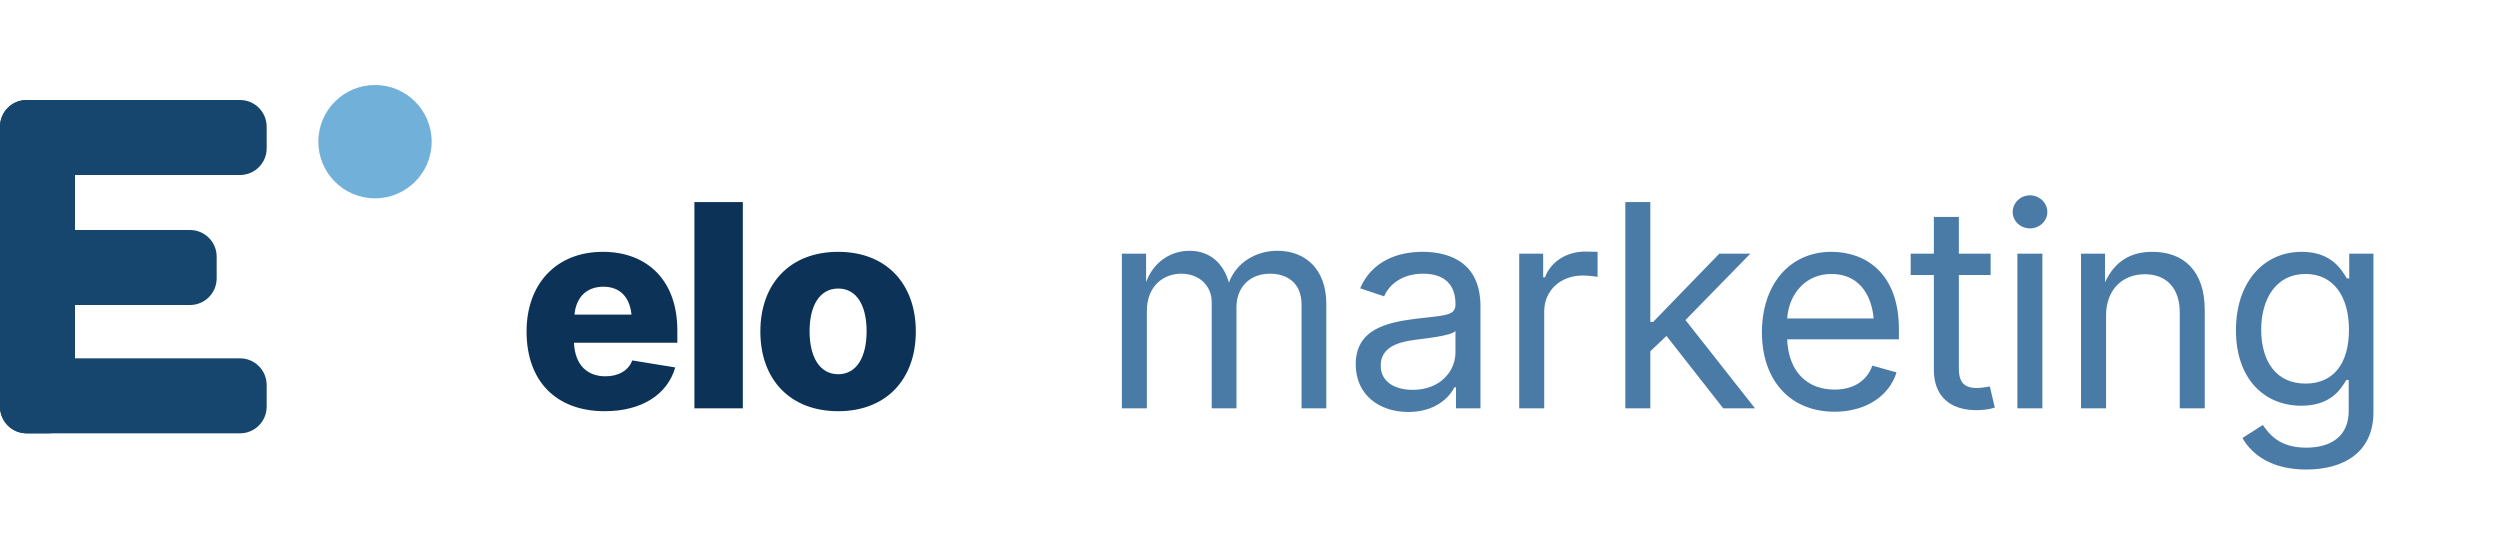
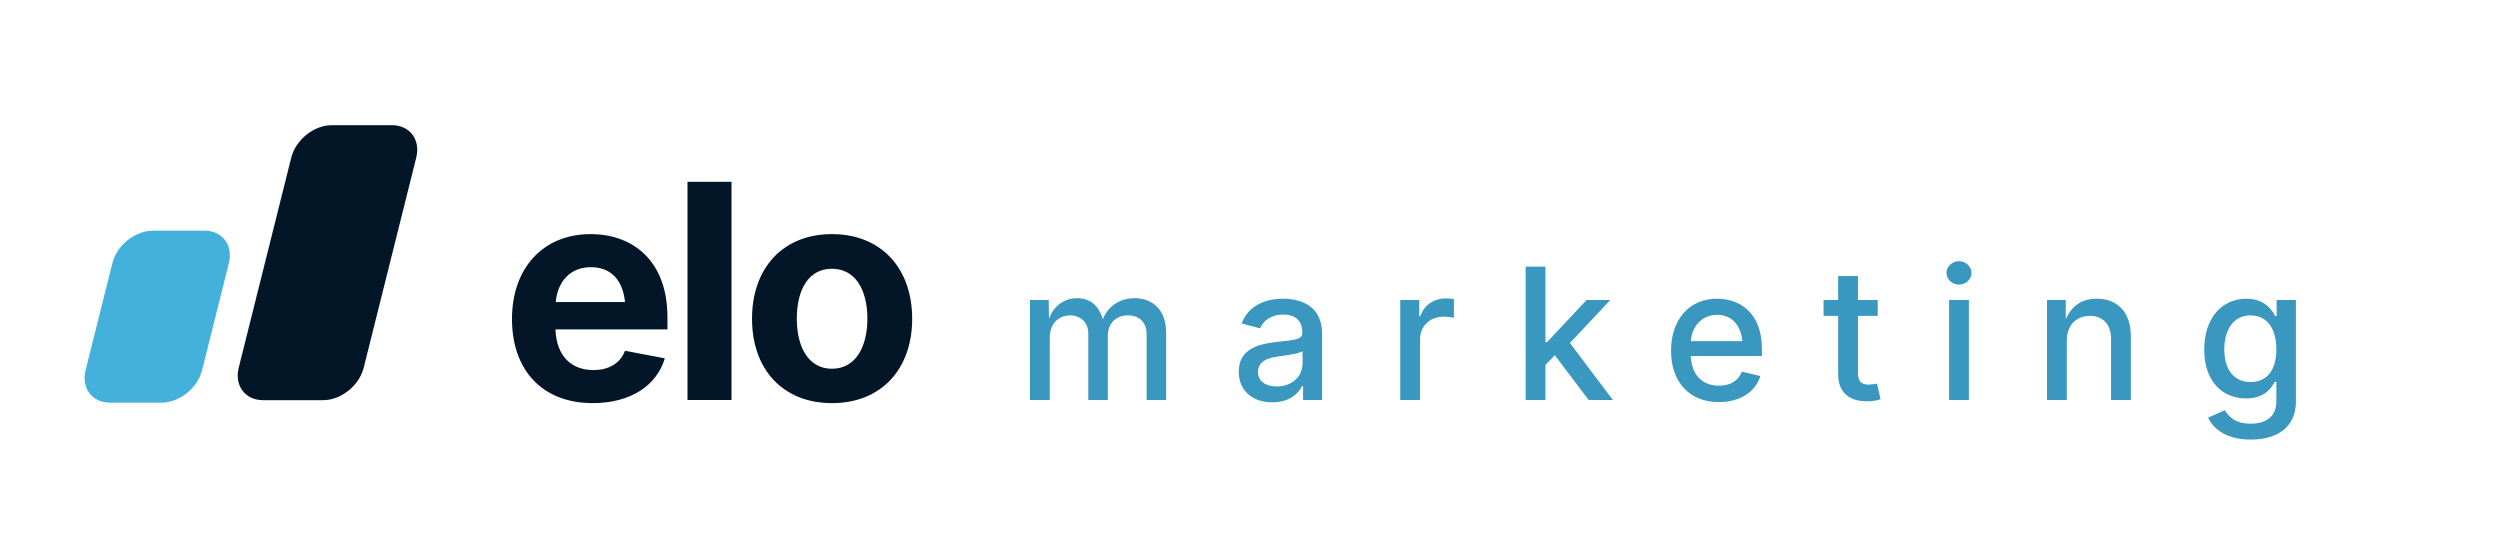
<svg xmlns="http://www.w3.org/2000/svg" viewBox="0 0 150 32" width="150" height="32" role="img" aria-label="Elo Marketing">
-   <g fill="#16466e">
-     <rect x="0" y="6" width="4.5" height="20" rx="1.6" />
-     <rect x="0" y="6" width="16" height="4.5" rx="1.6" />
-     <rect x="0" y="13.8" width="13" height="4.5" rx="1.6" />
-     <rect x="0" y="21.5" width="16" height="4.5" rx="1.6" />
+   <g transform="translate(0 1) scale(0.30)">
+     <g transform="skewX(-14.04)">
+       <rect x="34.8" y="42.8" width="23.3" height="34.4" rx="6.5" fill="#44b1dc" />
+       <rect x="65.3" y="21.7" width="25.0" height="55" rx="6.5" fill="#031627" />
+     </g>
  </g>
-   <circle cx="22.5" cy="8.5" r="3.4" fill="#71b0d9" />
-   <text x="31" y="24.5" font-family="Inter, ui-sans-serif, system-ui, sans-serif" font-size="17" font-weight="800" letter-spacing="-0.5" fill="#0c3357">elo</text>
-   <text x="66" y="24.5" font-family="Inter, ui-sans-serif, system-ui, sans-serif" font-size="17" font-weight="400" letter-spacing="-0.3" fill="#4a7ba7">marketing</text>
+   <text x="30" y="24" font-family="Inter, ui-sans-serif, system-ui, sans-serif" font-size="18" font-weight="700" letter-spacing="-0.6" fill="#031627">elo</text>
+   <text x="61" y="24" font-family="Inter, ui-sans-serif, system-ui, sans-serif" font-size="11" font-weight="500" letter-spacing="3.1" fill="#3a97c0">marketing</text>
</svg>
